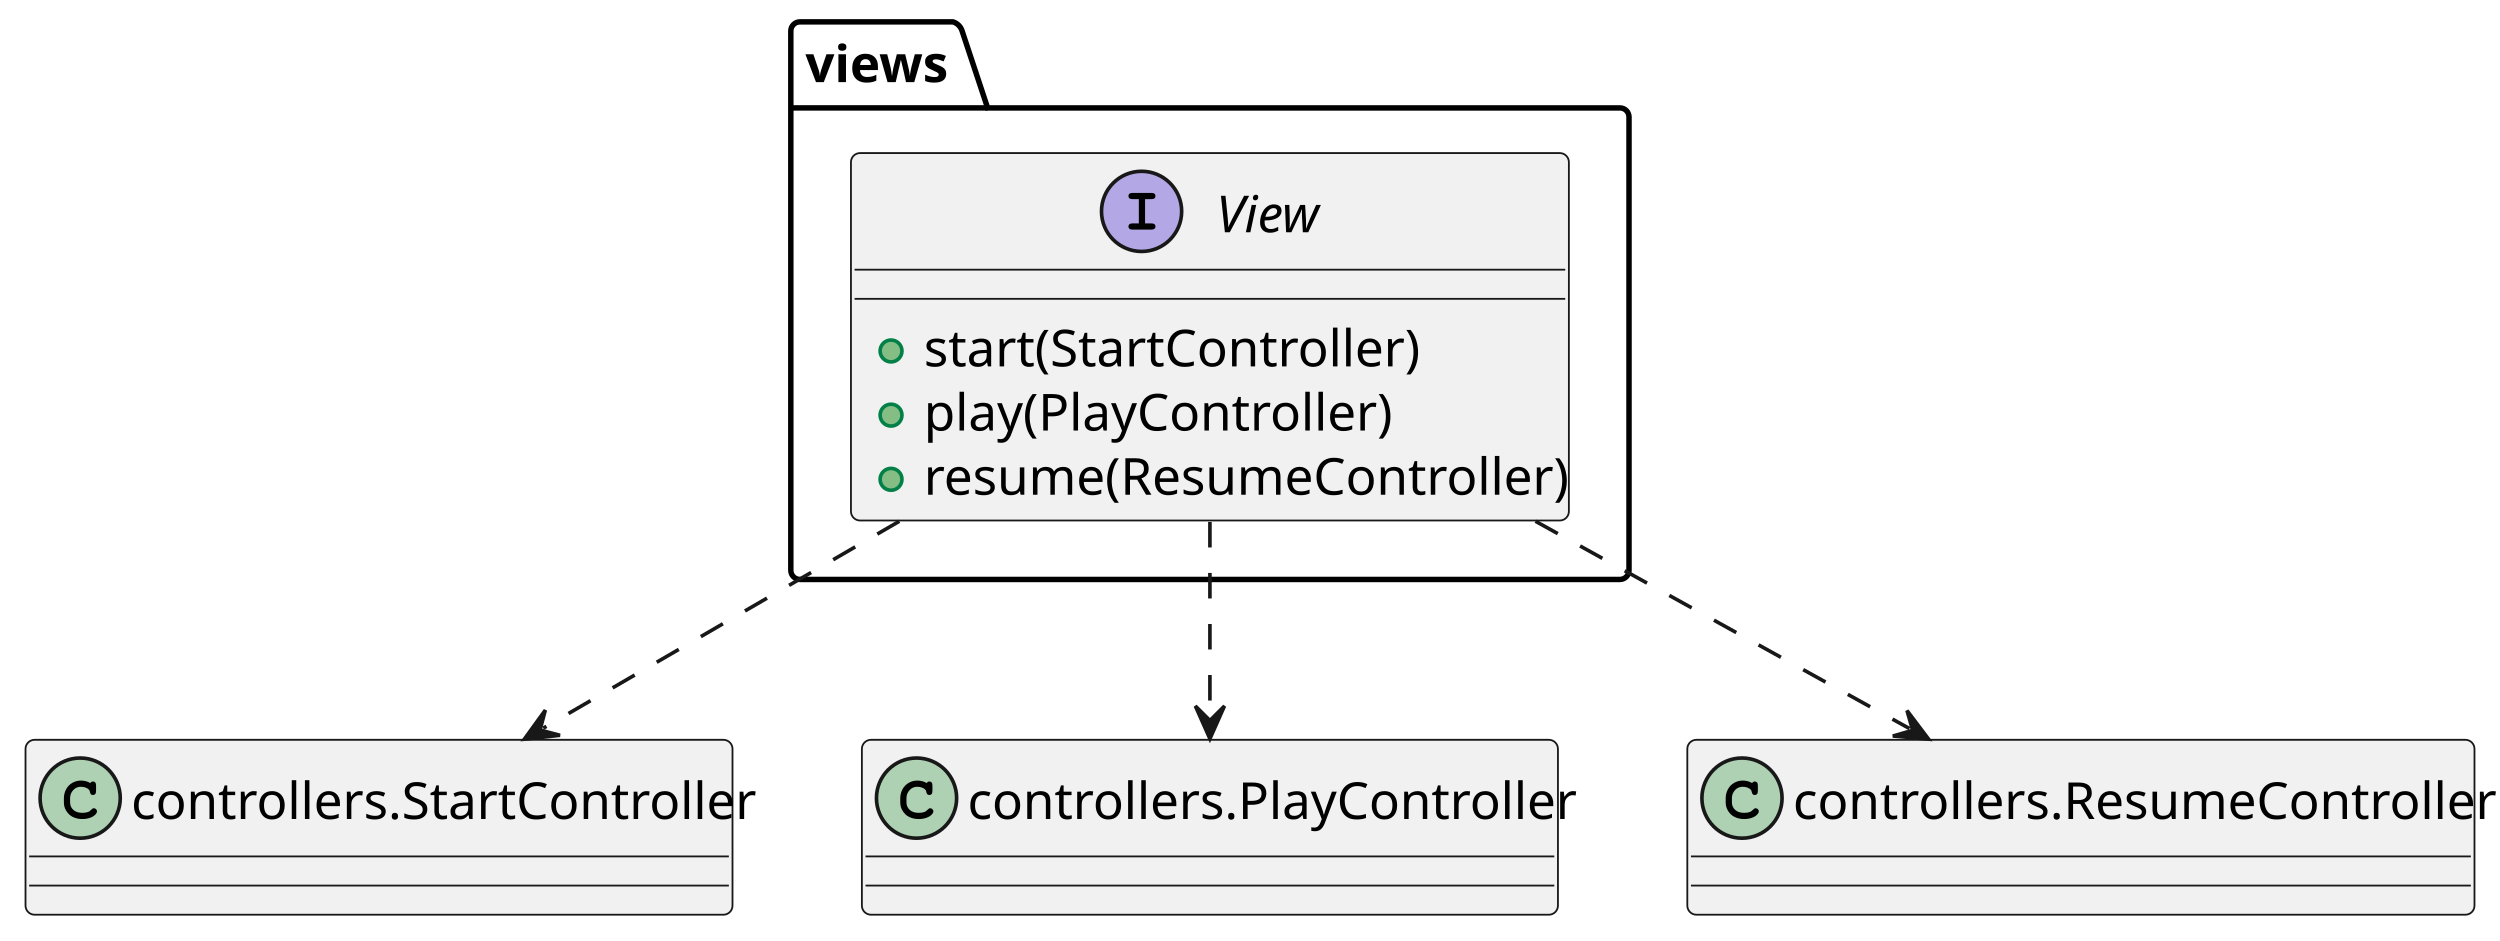
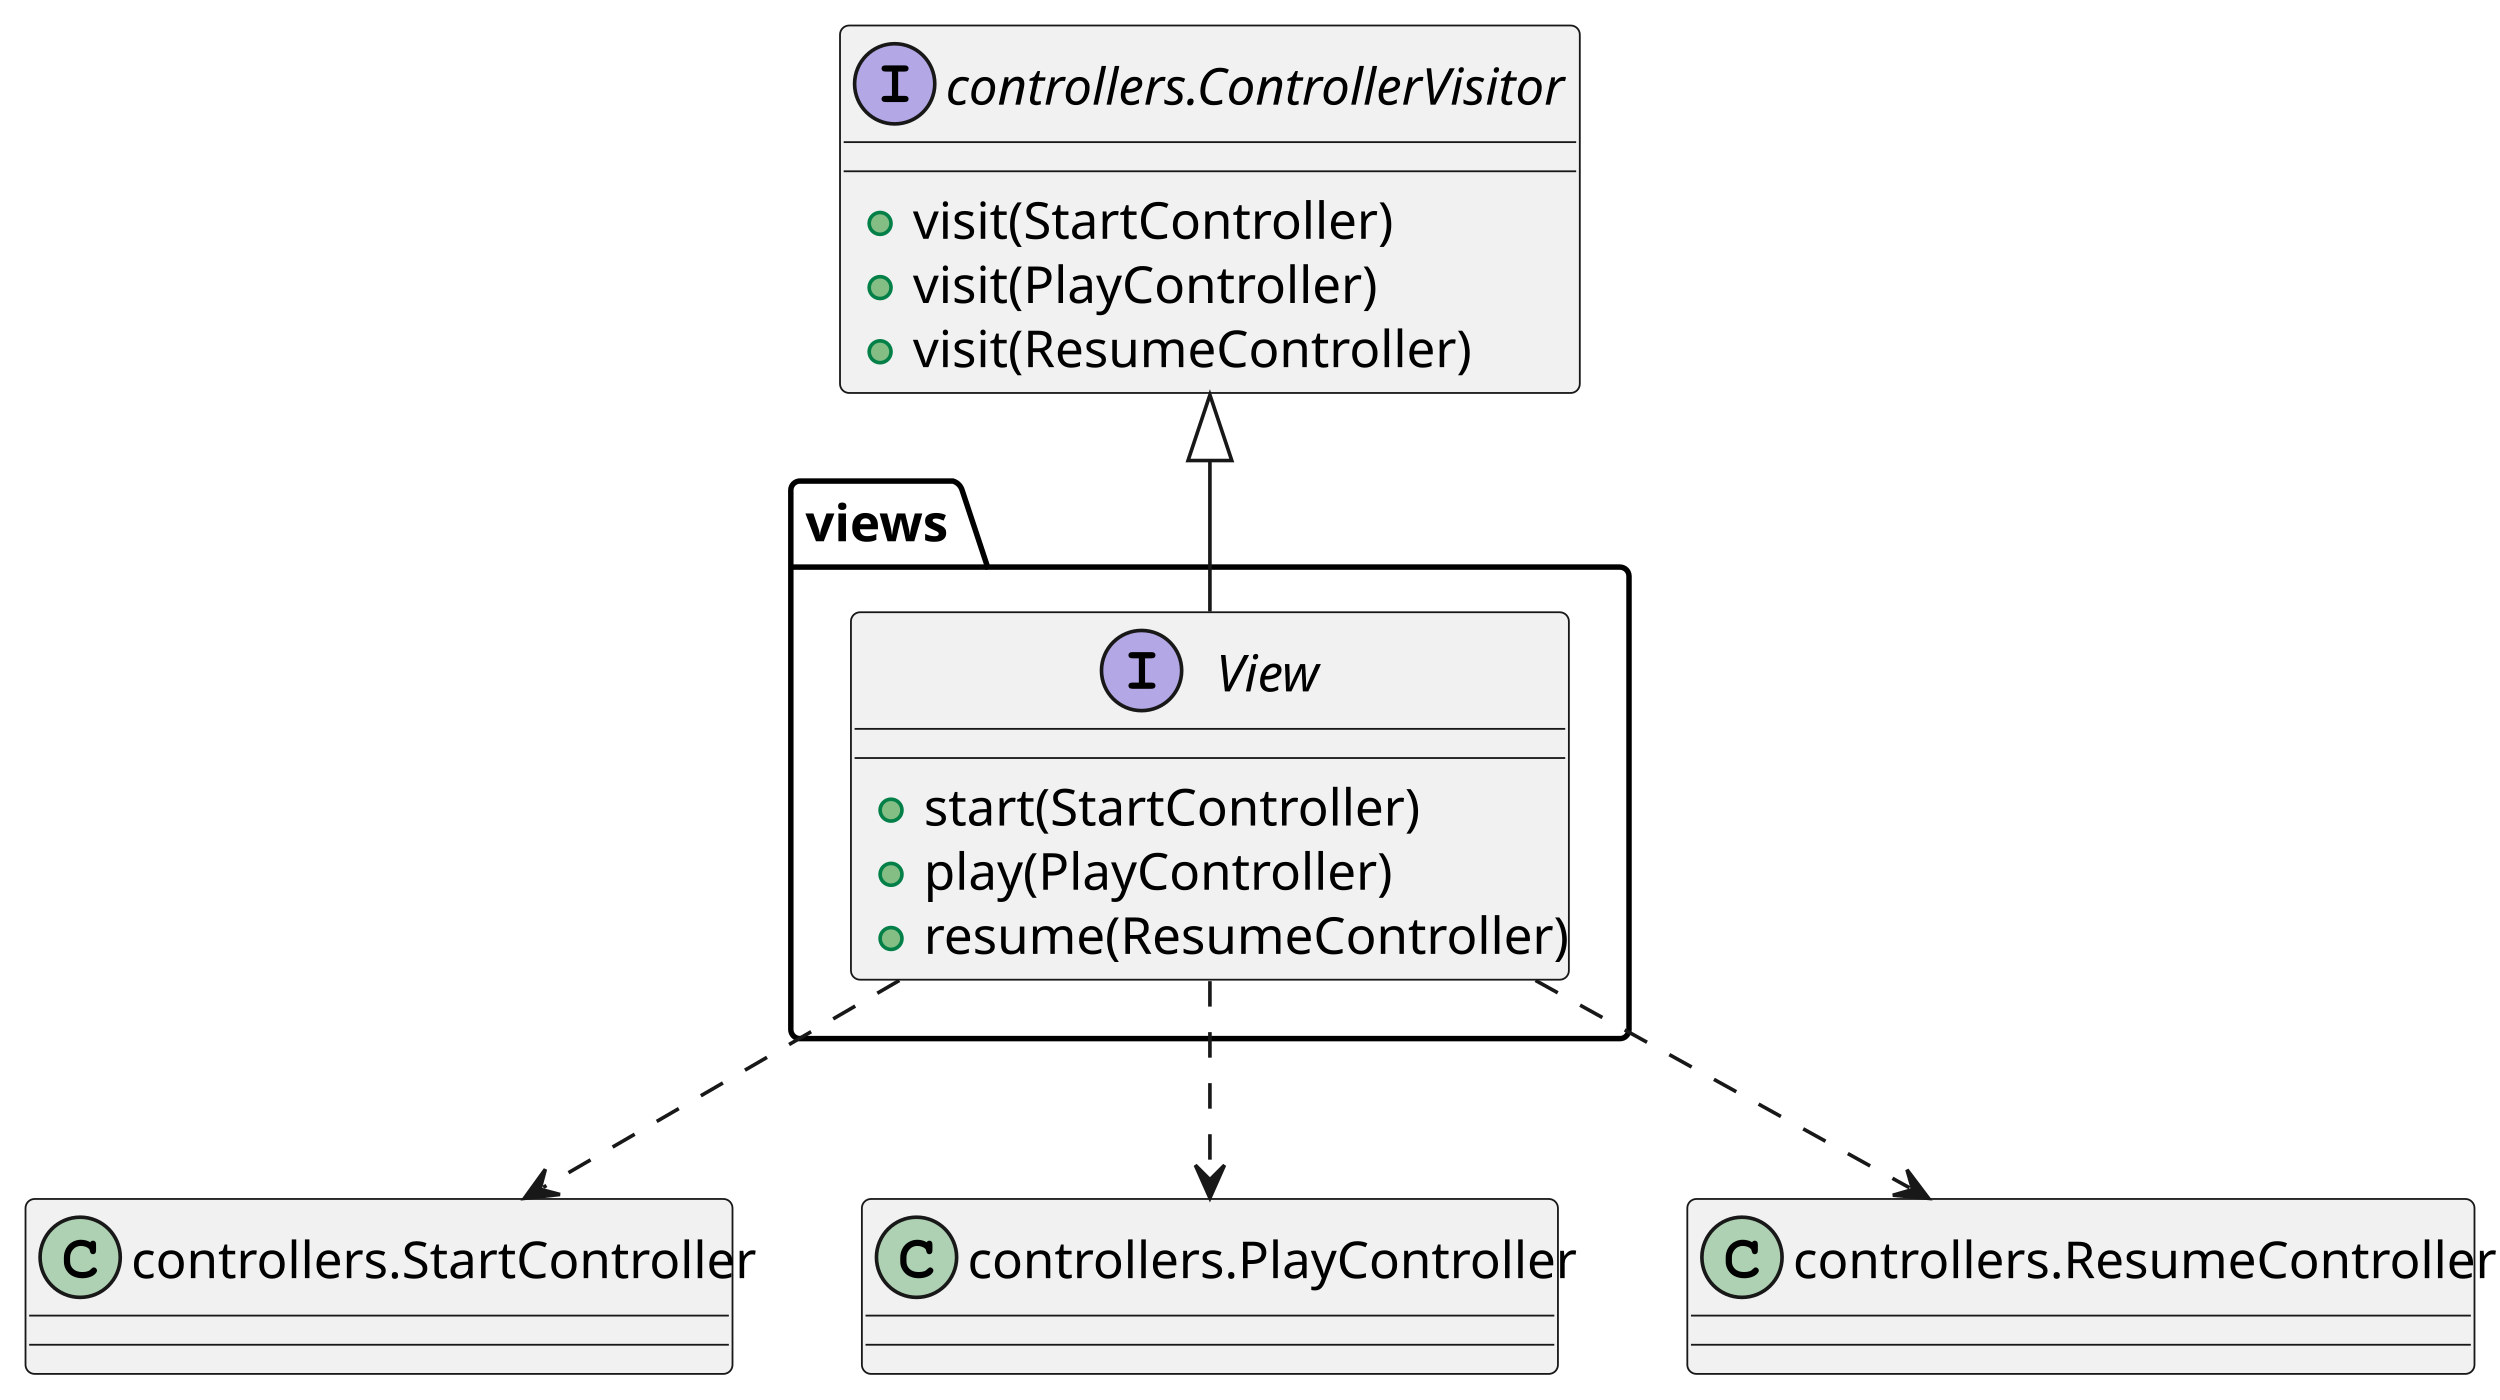
- <svg xmlns="http://www.w3.org/2000/svg" contentStyleType="text/css" height="258px" preserveAspectRatio="none" style="width:686px;height:258px;background:#FFFFFF;" version="1.1" viewBox="0 0 686 258" width="686px" zoomAndPan="magnify">
+ <svg xmlns="http://www.w3.org/2000/svg" contentStyleType="text/css" height="384px" preserveAspectRatio="none" style="width:686px;height:384px;background:#FFFFFF;" version="1.1" viewBox="0 0 686 384" width="686px" zoomAndPan="magnify">
  <defs />
  <g>
    <g id="cluster_views">
-       <path d="M219.5,6 L261.5,6 A3.75,3.75 0 0 1 264,8.5 L271,29.609 L444.5,29.609 A2.5,2.5 0 0 1 447,32.109 L447,156.5 A2.5,2.5 0 0 1 444.5,159 L219.5,159 A2.5,2.5 0 0 1 217,156.5 L217,8.5 A2.5,2.5 0 0 1 219.5,6 " fill="none" style="stroke:#000000;stroke-width:1.5;" />
-       <line style="stroke:#000000;stroke-width:1.5;" x1="217" x2="271" y1="29.609" y2="29.609" />
-       <text fill="#000000" font-family="sans-serif" font-size="14" font-weight="bold" lengthAdjust="spacing" textLength="41" x="221" y="22.533">views</text>
+       <path d="M219.5,132 L261.5,132 A3.75,3.75 0 0 1 264,134.5 L271,155.609 L444.5,155.609 A2.5,2.5 0 0 1 447,158.109 L447,282.5 A2.5,2.5 0 0 1 444.5,285 L219.5,285 A2.5,2.5 0 0 1 217,282.5 L217,134.5 A2.5,2.5 0 0 1 219.5,132 " fill="none" style="stroke:#000000;stroke-width:1.5;" />
+       <line style="stroke:#000000;stroke-width:1.5;" x1="217" x2="271" y1="155.609" y2="155.609" />
+       <text fill="#000000" font-family="sans-serif" font-size="14" font-weight="bold" lengthAdjust="spacing" textLength="41" x="221" y="148.533">views</text>
    </g>
    <g id="elem_View">
-       <rect codeLine="3" fill="#F1F1F1" height="100.828" id="View" rx="2.5" ry="2.5" style="stroke:#181818;stroke-width:0.5;" width="197" x="233.5" y="42" />
-       <ellipse cx="313.25" cy="58" fill="#B4A7E5" rx="11" ry="11" style="stroke:#181818;stroke-width:1.0;" />
-       <path d="M314.203,54.641 L314.203,61.297 L315.922,61.297 Q316.531,61.297 316.797,61.531 Q317.062,61.766 317.062,62.156 Q317.062,62.531 316.797,62.766 Q316.531,63 315.922,63 L310.781,63 Q310.172,63 309.906,62.766 Q309.641,62.531 309.641,62.141 Q309.641,61.766 309.906,61.531 Q310.172,61.297 310.781,61.297 L312.5,61.297 L312.5,54.641 L310.781,54.641 Q310.172,54.641 309.906,54.406 Q309.641,54.172 309.641,53.781 Q309.641,53.406 309.906,53.172 Q310.172,52.938 310.781,52.938 L315.922,52.938 Q316.531,52.938 316.797,53.172 Q317.062,53.406 317.062,53.781 Q317.062,54.172 316.797,54.406 Q316.531,54.641 315.922,54.641 L314.203,54.641 Z " fill="#000000" />
-       <text fill="#000000" font-family="sans-serif" font-size="14" font-style="italic" lengthAdjust="spacing" textLength="29" x="333.75" y="63.728">View</text>
-       <line style="stroke:#181818;stroke-width:0.5;" x1="234.5" x2="429.5" y1="74" y2="74" />
-       <line style="stroke:#181818;stroke-width:0.5;" x1="234.5" x2="429.5" y1="82" y2="82" />
-       <ellipse cx="244.5" cy="96.305" fill="#84BE84" rx="3" ry="3" style="stroke:#038048;stroke-width:1.0;" />
-       <text fill="#000000" font-family="sans-serif" font-size="14" lengthAdjust="spacing" textLength="130" x="253.5" y="100.533">start(StartController)</text>
-       <ellipse cx="244.5" cy="113.914" fill="#84BE84" rx="3" ry="3" style="stroke:#038048;stroke-width:1.0;" />
-       <text fill="#000000" font-family="sans-serif" font-size="14" lengthAdjust="spacing" textLength="125" x="253.5" y="118.143">play(PlayController)</text>
-       <ellipse cx="244.5" cy="131.523" fill="#84BE84" rx="3" ry="3" style="stroke:#038048;stroke-width:1.0;" />
-       <text fill="#000000" font-family="sans-serif" font-size="14" lengthAdjust="spacing" textLength="171" x="253.5" y="135.752">resume(ResumeController)</text>
+       <rect codeLine="3" fill="#F1F1F1" height="100.828" id="View" rx="2.5" ry="2.5" style="stroke:#181818;stroke-width:0.5;" width="197" x="233.5" y="168" />
+       <ellipse cx="313.25" cy="184" fill="#B4A7E5" rx="11" ry="11" style="stroke:#181818;stroke-width:1.0;" />
+       <path d="M314.203,180.641 L314.203,187.297 L315.922,187.297 Q316.531,187.297 316.797,187.531 Q317.062,187.766 317.062,188.156 Q317.062,188.531 316.797,188.766 Q316.531,189 315.922,189 L310.781,189 Q310.172,189 309.906,188.766 Q309.641,188.531 309.641,188.141 Q309.641,187.766 309.906,187.531 Q310.172,187.297 310.781,187.297 L312.5,187.297 L312.5,180.641 L310.781,180.641 Q310.172,180.641 309.906,180.406 Q309.641,180.172 309.641,179.781 Q309.641,179.406 309.906,179.172 Q310.172,178.938 310.781,178.938 L315.922,178.938 Q316.531,178.938 316.797,179.172 Q317.062,179.406 317.062,179.781 Q317.062,180.172 316.797,180.406 Q316.531,180.641 315.922,180.641 L314.203,180.641 Z " fill="#000000" />
+       <text fill="#000000" font-family="sans-serif" font-size="14" font-style="italic" lengthAdjust="spacing" textLength="29" x="333.75" y="189.728">View</text>
+       <line style="stroke:#181818;stroke-width:0.5;" x1="234.5" x2="429.5" y1="200" y2="200" />
+       <line style="stroke:#181818;stroke-width:0.5;" x1="234.5" x2="429.5" y1="208" y2="208" />
+       <ellipse cx="244.5" cy="222.305" fill="#84BE84" rx="3" ry="3" style="stroke:#038048;stroke-width:1.0;" />
+       <text fill="#000000" font-family="sans-serif" font-size="14" lengthAdjust="spacing" textLength="130" x="253.5" y="226.533">start(StartController)</text>
+       <ellipse cx="244.5" cy="239.914" fill="#84BE84" rx="3" ry="3" style="stroke:#038048;stroke-width:1.0;" />
+       <text fill="#000000" font-family="sans-serif" font-size="14" lengthAdjust="spacing" textLength="125" x="253.5" y="244.143">play(PlayController)</text>
+       <ellipse cx="244.5" cy="257.523" fill="#84BE84" rx="3" ry="3" style="stroke:#038048;stroke-width:1.0;" />
+       <text fill="#000000" font-family="sans-serif" font-size="14" lengthAdjust="spacing" textLength="171" x="253.5" y="261.752">resume(ResumeController)</text>
    </g>
    <g id="elem_StartController">
-       <rect codeLine="4" fill="#F1F1F1" height="48" id="StartController" rx="2.5" ry="2.5" style="stroke:#181818;stroke-width:0.5;" width="194" x="7" y="203" />
-       <ellipse cx="22" cy="219" fill="#ADD1B2" rx="11" ry="11" style="stroke:#181818;stroke-width:1.0;" />
-       <path d="M24.766,214.875 Q24.922,214.656 25.109,214.547 Q25.297,214.438 25.516,214.438 Q25.891,214.438 26.125,214.703 Q26.359,214.953 26.359,215.562 L26.359,217.016 Q26.359,217.625 26.125,217.891 Q25.891,218.156 25.516,218.156 Q25.172,218.156 24.969,217.953 Q24.766,217.766 24.656,217.25 Q24.609,216.891 24.422,216.703 Q24.094,216.328 23.484,216.109 Q22.875,215.891 22.25,215.891 Q21.484,215.891 20.844,216.219 Q20.219,216.547 19.719,217.297 Q19.234,218.047 19.234,219.078 L19.234,220.172 Q19.234,221.406 20.125,222.234 Q21.016,223.047 22.609,223.047 Q23.547,223.047 24.203,222.797 Q24.594,222.641 25.016,222.203 Q25.281,221.938 25.422,221.859 Q25.578,221.781 25.781,221.781 Q26.109,221.781 26.359,222.047 Q26.625,222.297 26.625,222.641 Q26.625,222.984 26.281,223.391 Q25.781,223.969 24.984,224.297 Q23.906,224.75 22.609,224.75 Q21.094,224.75 19.891,224.125 Q18.906,223.625 18.219,222.562 Q17.531,221.484 17.531,220.203 L17.531,219.047 Q17.531,217.719 18.141,216.578 Q18.766,215.422 19.859,214.812 Q20.953,214.188 22.188,214.188 Q22.922,214.188 23.562,214.359 Q24.219,214.516 24.766,214.875 Z " fill="#000000" />
-       <text fill="#000000" font-family="sans-serif" font-size="14" lengthAdjust="spacing" textLength="162" x="36" y="224.728">controllers.StartController</text>
-       <line style="stroke:#181818;stroke-width:0.5;" x1="8" x2="200" y1="235" y2="235" />
-       <line style="stroke:#181818;stroke-width:0.5;" x1="8" x2="200" y1="243" y2="243" />
+       <rect codeLine="4" fill="#F1F1F1" height="48" id="StartController" rx="2.5" ry="2.5" style="stroke:#181818;stroke-width:0.5;" width="194" x="7" y="329" />
+       <ellipse cx="22" cy="345" fill="#ADD1B2" rx="11" ry="11" style="stroke:#181818;stroke-width:1.0;" />
+       <path d="M24.766,340.875 Q24.922,340.656 25.109,340.547 Q25.297,340.438 25.516,340.438 Q25.891,340.438 26.125,340.703 Q26.359,340.953 26.359,341.562 L26.359,343.016 Q26.359,343.625 26.125,343.891 Q25.891,344.156 25.516,344.156 Q25.172,344.156 24.969,343.953 Q24.766,343.766 24.656,343.25 Q24.609,342.891 24.422,342.703 Q24.094,342.328 23.484,342.109 Q22.875,341.891 22.25,341.891 Q21.484,341.891 20.844,342.219 Q20.219,342.547 19.719,343.297 Q19.234,344.047 19.234,345.078 L19.234,346.172 Q19.234,347.406 20.125,348.234 Q21.016,349.047 22.609,349.047 Q23.547,349.047 24.203,348.797 Q24.594,348.641 25.016,348.203 Q25.281,347.938 25.422,347.859 Q25.578,347.781 25.781,347.781 Q26.109,347.781 26.359,348.047 Q26.625,348.297 26.625,348.641 Q26.625,348.984 26.281,349.391 Q25.781,349.969 24.984,350.297 Q23.906,350.75 22.609,350.75 Q21.094,350.75 19.891,350.125 Q18.906,349.625 18.219,348.562 Q17.531,347.484 17.531,346.203 L17.531,345.047 Q17.531,343.719 18.141,342.578 Q18.766,341.422 19.859,340.812 Q20.953,340.188 22.188,340.188 Q22.922,340.188 23.562,340.359 Q24.219,340.516 24.766,340.875 Z " fill="#000000" />
+       <text fill="#000000" font-family="sans-serif" font-size="14" lengthAdjust="spacing" textLength="162" x="36" y="350.728">controllers.StartController</text>
+       <line style="stroke:#181818;stroke-width:0.5;" x1="8" x2="200" y1="361" y2="361" />
+       <line style="stroke:#181818;stroke-width:0.5;" x1="8" x2="200" y1="369" y2="369" />
    </g>
    <g id="elem_PlayController">
-       <rect codeLine="5" fill="#F1F1F1" height="48" id="PlayController" rx="2.5" ry="2.5" style="stroke:#181818;stroke-width:0.5;" width="191" x="236.5" y="203" />
-       <ellipse cx="251.5" cy="219" fill="#ADD1B2" rx="11" ry="11" style="stroke:#181818;stroke-width:1.0;" />
-       <path d="M254.266,214.875 Q254.422,214.656 254.609,214.547 Q254.797,214.438 255.016,214.438 Q255.391,214.438 255.625,214.703 Q255.859,214.953 255.859,215.562 L255.859,217.016 Q255.859,217.625 255.625,217.891 Q255.391,218.156 255.016,218.156 Q254.672,218.156 254.469,217.953 Q254.266,217.766 254.156,217.25 Q254.109,216.891 253.922,216.703 Q253.594,216.328 252.984,216.109 Q252.375,215.891 251.75,215.891 Q250.984,215.891 250.344,216.219 Q249.719,216.547 249.219,217.297 Q248.734,218.047 248.734,219.078 L248.734,220.172 Q248.734,221.406 249.625,222.234 Q250.516,223.047 252.109,223.047 Q253.047,223.047 253.703,222.797 Q254.094,222.641 254.516,222.203 Q254.781,221.938 254.922,221.859 Q255.078,221.781 255.281,221.781 Q255.609,221.781 255.859,222.047 Q256.125,222.297 256.125,222.641 Q256.125,222.984 255.781,223.391 Q255.281,223.969 254.484,224.297 Q253.406,224.75 252.109,224.75 Q250.594,224.75 249.391,224.125 Q248.406,223.625 247.719,222.562 Q247.031,221.484 247.031,220.203 L247.031,219.047 Q247.031,217.719 247.641,216.578 Q248.266,215.422 249.359,214.812 Q250.453,214.188 251.688,214.188 Q252.422,214.188 253.062,214.359 Q253.719,214.516 254.266,214.875 Z " fill="#000000" />
-       <text fill="#000000" font-family="sans-serif" font-size="14" lengthAdjust="spacing" textLength="159" x="265.5" y="224.728">controllers.PlayController</text>
-       <line style="stroke:#181818;stroke-width:0.5;" x1="237.5" x2="426.5" y1="235" y2="235" />
-       <line style="stroke:#181818;stroke-width:0.5;" x1="237.5" x2="426.5" y1="243" y2="243" />
+       <rect codeLine="5" fill="#F1F1F1" height="48" id="PlayController" rx="2.5" ry="2.5" style="stroke:#181818;stroke-width:0.5;" width="191" x="236.5" y="329" />
+       <ellipse cx="251.5" cy="345" fill="#ADD1B2" rx="11" ry="11" style="stroke:#181818;stroke-width:1.0;" />
+       <path d="M254.266,340.875 Q254.422,340.656 254.609,340.547 Q254.797,340.438 255.016,340.438 Q255.391,340.438 255.625,340.703 Q255.859,340.953 255.859,341.562 L255.859,343.016 Q255.859,343.625 255.625,343.891 Q255.391,344.156 255.016,344.156 Q254.672,344.156 254.469,343.953 Q254.266,343.766 254.156,343.25 Q254.109,342.891 253.922,342.703 Q253.594,342.328 252.984,342.109 Q252.375,341.891 251.75,341.891 Q250.984,341.891 250.344,342.219 Q249.719,342.547 249.219,343.297 Q248.734,344.047 248.734,345.078 L248.734,346.172 Q248.734,347.406 249.625,348.234 Q250.516,349.047 252.109,349.047 Q253.047,349.047 253.703,348.797 Q254.094,348.641 254.516,348.203 Q254.781,347.938 254.922,347.859 Q255.078,347.781 255.281,347.781 Q255.609,347.781 255.859,348.047 Q256.125,348.297 256.125,348.641 Q256.125,348.984 255.781,349.391 Q255.281,349.969 254.484,350.297 Q253.406,350.75 252.109,350.75 Q250.594,350.75 249.391,350.125 Q248.406,349.625 247.719,348.562 Q247.031,347.484 247.031,346.203 L247.031,345.047 Q247.031,343.719 247.641,342.578 Q248.266,341.422 249.359,340.812 Q250.453,340.188 251.688,340.188 Q252.422,340.188 253.062,340.359 Q253.719,340.516 254.266,340.875 Z " fill="#000000" />
+       <text fill="#000000" font-family="sans-serif" font-size="14" lengthAdjust="spacing" textLength="159" x="265.5" y="350.728">controllers.PlayController</text>
+       <line style="stroke:#181818;stroke-width:0.5;" x1="237.5" x2="426.5" y1="361" y2="361" />
+       <line style="stroke:#181818;stroke-width:0.5;" x1="237.5" x2="426.5" y1="369" y2="369" />
    </g>
    <g id="elem_ResumeController">
-       <rect codeLine="6" fill="#F1F1F1" height="48" id="ResumeController" rx="2.5" ry="2.5" style="stroke:#181818;stroke-width:0.5;" width="216" x="463" y="203" />
-       <ellipse cx="478" cy="219" fill="#ADD1B2" rx="11" ry="11" style="stroke:#181818;stroke-width:1.0;" />
-       <path d="M480.766,214.875 Q480.922,214.656 481.109,214.547 Q481.297,214.438 481.516,214.438 Q481.891,214.438 482.125,214.703 Q482.359,214.953 482.359,215.562 L482.359,217.016 Q482.359,217.625 482.125,217.891 Q481.891,218.156 481.516,218.156 Q481.172,218.156 480.969,217.953 Q480.766,217.766 480.656,217.25 Q480.609,216.891 480.422,216.703 Q480.094,216.328 479.484,216.109 Q478.875,215.891 478.25,215.891 Q477.484,215.891 476.844,216.219 Q476.219,216.547 475.719,217.297 Q475.234,218.047 475.234,219.078 L475.234,220.172 Q475.234,221.406 476.125,222.234 Q477.016,223.047 478.609,223.047 Q479.547,223.047 480.203,222.797 Q480.594,222.641 481.016,222.203 Q481.281,221.938 481.422,221.859 Q481.578,221.781 481.781,221.781 Q482.109,221.781 482.359,222.047 Q482.625,222.297 482.625,222.641 Q482.625,222.984 482.281,223.391 Q481.781,223.969 480.984,224.297 Q479.906,224.75 478.609,224.75 Q477.094,224.75 475.891,224.125 Q474.906,223.625 474.219,222.562 Q473.531,221.484 473.531,220.203 L473.531,219.047 Q473.531,217.719 474.141,216.578 Q474.766,215.422 475.859,214.812 Q476.953,214.188 478.188,214.188 Q478.922,214.188 479.562,214.359 Q480.219,214.516 480.766,214.875 Z " fill="#000000" />
-       <text fill="#000000" font-family="sans-serif" font-size="14" lengthAdjust="spacing" textLength="184" x="492" y="224.728">controllers.ResumeController</text>
-       <line style="stroke:#181818;stroke-width:0.5;" x1="464" x2="678" y1="235" y2="235" />
-       <line style="stroke:#181818;stroke-width:0.5;" x1="464" x2="678" y1="243" y2="243" />
+       <rect codeLine="6" fill="#F1F1F1" height="48" id="ResumeController" rx="2.5" ry="2.5" style="stroke:#181818;stroke-width:0.5;" width="216" x="463" y="329" />
+       <ellipse cx="478" cy="345" fill="#ADD1B2" rx="11" ry="11" style="stroke:#181818;stroke-width:1.0;" />
+       <path d="M480.766,340.875 Q480.922,340.656 481.109,340.547 Q481.297,340.438 481.516,340.438 Q481.891,340.438 482.125,340.703 Q482.359,340.953 482.359,341.562 L482.359,343.016 Q482.359,343.625 482.125,343.891 Q481.891,344.156 481.516,344.156 Q481.172,344.156 480.969,343.953 Q480.766,343.766 480.656,343.25 Q480.609,342.891 480.422,342.703 Q480.094,342.328 479.484,342.109 Q478.875,341.891 478.25,341.891 Q477.484,341.891 476.844,342.219 Q476.219,342.547 475.719,343.297 Q475.234,344.047 475.234,345.078 L475.234,346.172 Q475.234,347.406 476.125,348.234 Q477.016,349.047 478.609,349.047 Q479.547,349.047 480.203,348.797 Q480.594,348.641 481.016,348.203 Q481.281,347.938 481.422,347.859 Q481.578,347.781 481.781,347.781 Q482.109,347.781 482.359,348.047 Q482.625,348.297 482.625,348.641 Q482.625,348.984 482.281,349.391 Q481.781,349.969 480.984,350.297 Q479.906,350.75 478.609,350.75 Q477.094,350.75 475.891,350.125 Q474.906,349.625 474.219,348.562 Q473.531,347.484 473.531,346.203 L473.531,345.047 Q473.531,343.719 474.141,342.578 Q474.766,341.422 475.859,340.812 Q476.953,340.188 478.188,340.188 Q478.922,340.188 479.562,340.359 Q480.219,340.516 480.766,340.875 Z " fill="#000000" />
+       <text fill="#000000" font-family="sans-serif" font-size="14" lengthAdjust="spacing" textLength="184" x="492" y="350.728">controllers.ResumeController</text>
+       <line style="stroke:#181818;stroke-width:0.5;" x1="464" x2="678" y1="361" y2="361" />
+       <line style="stroke:#181818;stroke-width:0.5;" x1="464" x2="678" y1="369" y2="369" />
+     </g>
+     <g id="elem_ControllerVisitor">
+       <rect codeLine="7" fill="#F1F1F1" height="100.828" id="ControllerVisitor" rx="2.5" ry="2.5" style="stroke:#181818;stroke-width:0.5;" width="203" x="230.5" y="7" />
+       <ellipse cx="245.5" cy="23" fill="#B4A7E5" rx="11" ry="11" style="stroke:#181818;stroke-width:1.0;" />
+       <path d="M246.453,19.641 L246.453,26.297 L248.172,26.297 Q248.781,26.297 249.047,26.531 Q249.312,26.766 249.312,27.156 Q249.312,27.531 249.047,27.766 Q248.781,28 248.172,28 L243.031,28 Q242.422,28 242.156,27.766 Q241.891,27.531 241.891,27.141 Q241.891,26.766 242.156,26.531 Q242.422,26.297 243.031,26.297 L244.75,26.297 L244.75,19.641 L243.031,19.641 Q242.422,19.641 242.156,19.406 Q241.891,19.172 241.891,18.781 Q241.891,18.406 242.156,18.172 Q242.422,17.938 243.031,17.938 L248.172,17.938 Q248.781,17.938 249.047,18.172 Q249.312,18.406 249.312,18.781 Q249.312,19.172 249.047,19.406 Q248.781,19.641 248.172,19.641 L246.453,19.641 Z " fill="#000000" />
+       <text fill="#000000" font-family="sans-serif" font-size="14" font-style="italic" lengthAdjust="spacing" textLength="171" x="259.5" y="28.729">controllers.ControllerVisitor</text>
+       <line style="stroke:#181818;stroke-width:0.5;" x1="231.5" x2="432.5" y1="39" y2="39" />
+       <line style="stroke:#181818;stroke-width:0.5;" x1="231.5" x2="432.5" y1="47" y2="47" />
+       <ellipse cx="241.5" cy="61.305" fill="#84BE84" rx="3" ry="3" style="stroke:#038048;stroke-width:1.0;" />
+       <text fill="#000000" font-family="sans-serif" font-size="14" lengthAdjust="spacing" textLength="126" x="250.5" y="65.533">visit(StartController)</text>
+       <ellipse cx="241.5" cy="78.914" fill="#84BE84" rx="3" ry="3" style="stroke:#038048;stroke-width:1.0;" />
+       <text fill="#000000" font-family="sans-serif" font-size="14" lengthAdjust="spacing" textLength="123" x="250.5" y="83.143">visit(PlayController)</text>
+       <ellipse cx="241.5" cy="96.523" fill="#84BE84" rx="3" ry="3" style="stroke:#038048;stroke-width:1.0;" />
+       <text fill="#000000" font-family="sans-serif" font-size="14" lengthAdjust="spacing" textLength="148" x="250.5" y="100.752">visit(ResumeController)</text>
    </g>
    <g id="link_View_StartController">
-       <path codeLine="12" d="M246.78,143.03 C211.49,163.53 177.447,183.315 149.058,199.815 " fill="none" id="View-to-StartController" style="stroke:#181818;stroke-width:1.0;stroke-dasharray:7.0,7.0;" />
-       <polygon fill="#181818" points="143.87,202.83,153.661,201.766,148.193,200.318,149.641,194.849,143.87,202.83" style="stroke:#181818;stroke-width:1.0;" />
+       <path codeLine="17" d="M246.78,269.03 C211.49,289.53 177.447,309.315 149.058,325.815 " fill="none" id="View-to-StartController" style="stroke:#181818;stroke-width:1.0;stroke-dasharray:7.0,7.0;" />
+       <polygon fill="#181818" points="143.87,328.83,153.661,327.766,148.193,326.318,149.641,320.849,143.87,328.83" style="stroke:#181818;stroke-width:1.0;" />
    </g>
    <g id="link_View_PlayController">
-       <path codeLine="13" d="M332,143.22 C332,163.63 332,180.28 332,196.72 " fill="none" id="View-to-PlayController" style="stroke:#181818;stroke-width:1.0;stroke-dasharray:7.0,7.0;" />
-       <polygon fill="#181818" points="332,202.72,336,193.72,332,197.72,328,193.72,332,202.72" style="stroke:#181818;stroke-width:1.0;" />
+       <path codeLine="18" d="M332,269.22 C332,289.63 332,306.28 332,322.72 " fill="none" id="View-to-PlayController" style="stroke:#181818;stroke-width:1.0;stroke-dasharray:7.0,7.0;" />
+       <polygon fill="#181818" points="332,328.72,336,319.72,332,323.72,328,319.72,332,328.72" style="stroke:#181818;stroke-width:1.0;" />
    </g>
    <g id="link_View_ResumeController">
-       <path codeLine="14" d="M421.33,143.03 C458.33,163.53 494.192,183.421 523.962,199.921 " fill="none" id="View-to-ResumeController" style="stroke:#181818;stroke-width:1.0;stroke-dasharray:7.0,7.0;" />
-       <polygon fill="#181818" points="529.21,202.83,523.277,194.969,524.837,200.406,519.399,201.966,529.21,202.83" style="stroke:#181818;stroke-width:1.0;" />
+       <path codeLine="19" d="M421.33,269.03 C458.33,289.53 494.192,309.421 523.962,325.921 " fill="none" id="View-to-ResumeController" style="stroke:#181818;stroke-width:1.0;stroke-dasharray:7.0,7.0;" />
+       <polygon fill="#181818" points="529.21,328.83,523.277,320.969,524.837,326.406,519.399,327.966,529.21,328.83" style="stroke:#181818;stroke-width:1.0;" />
+     </g>
+     <g id="link_ControllerVisitor_View">
+       <path codeLine="21" d="M332,126.37 C332,145.32 332,148.88 332,167.8 " fill="none" id="ControllerVisitor-backto-View" style="stroke:#181818;stroke-width:1.0;" />
+       <polygon fill="none" points="332,108.37,326,126.37,338,126.37,332,108.37" style="stroke:#181818;stroke-width:1.0;" />
    </g>
  </g>
</svg>
